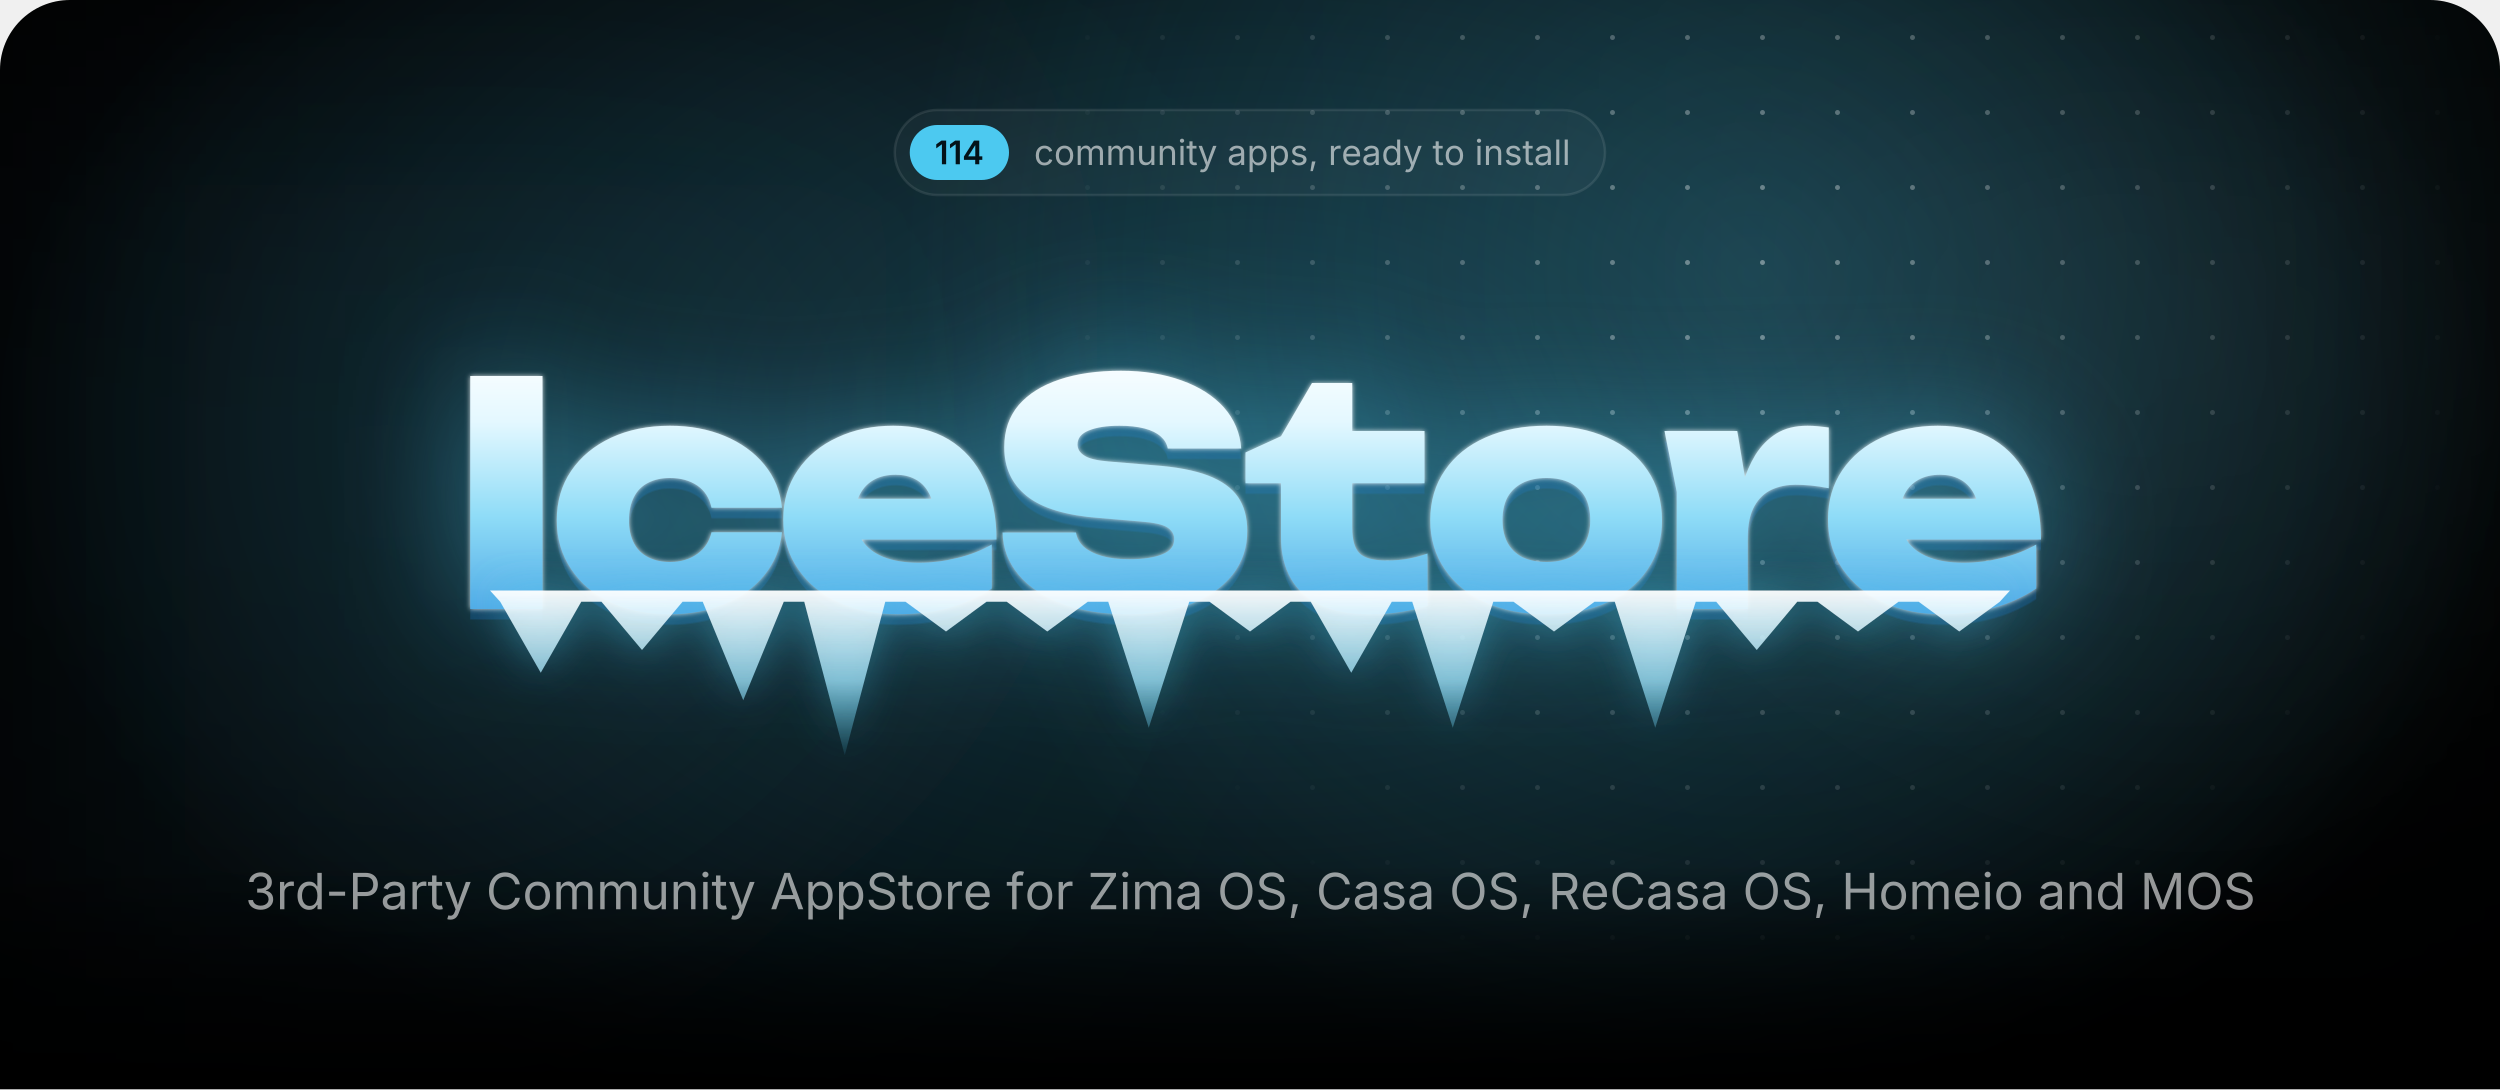
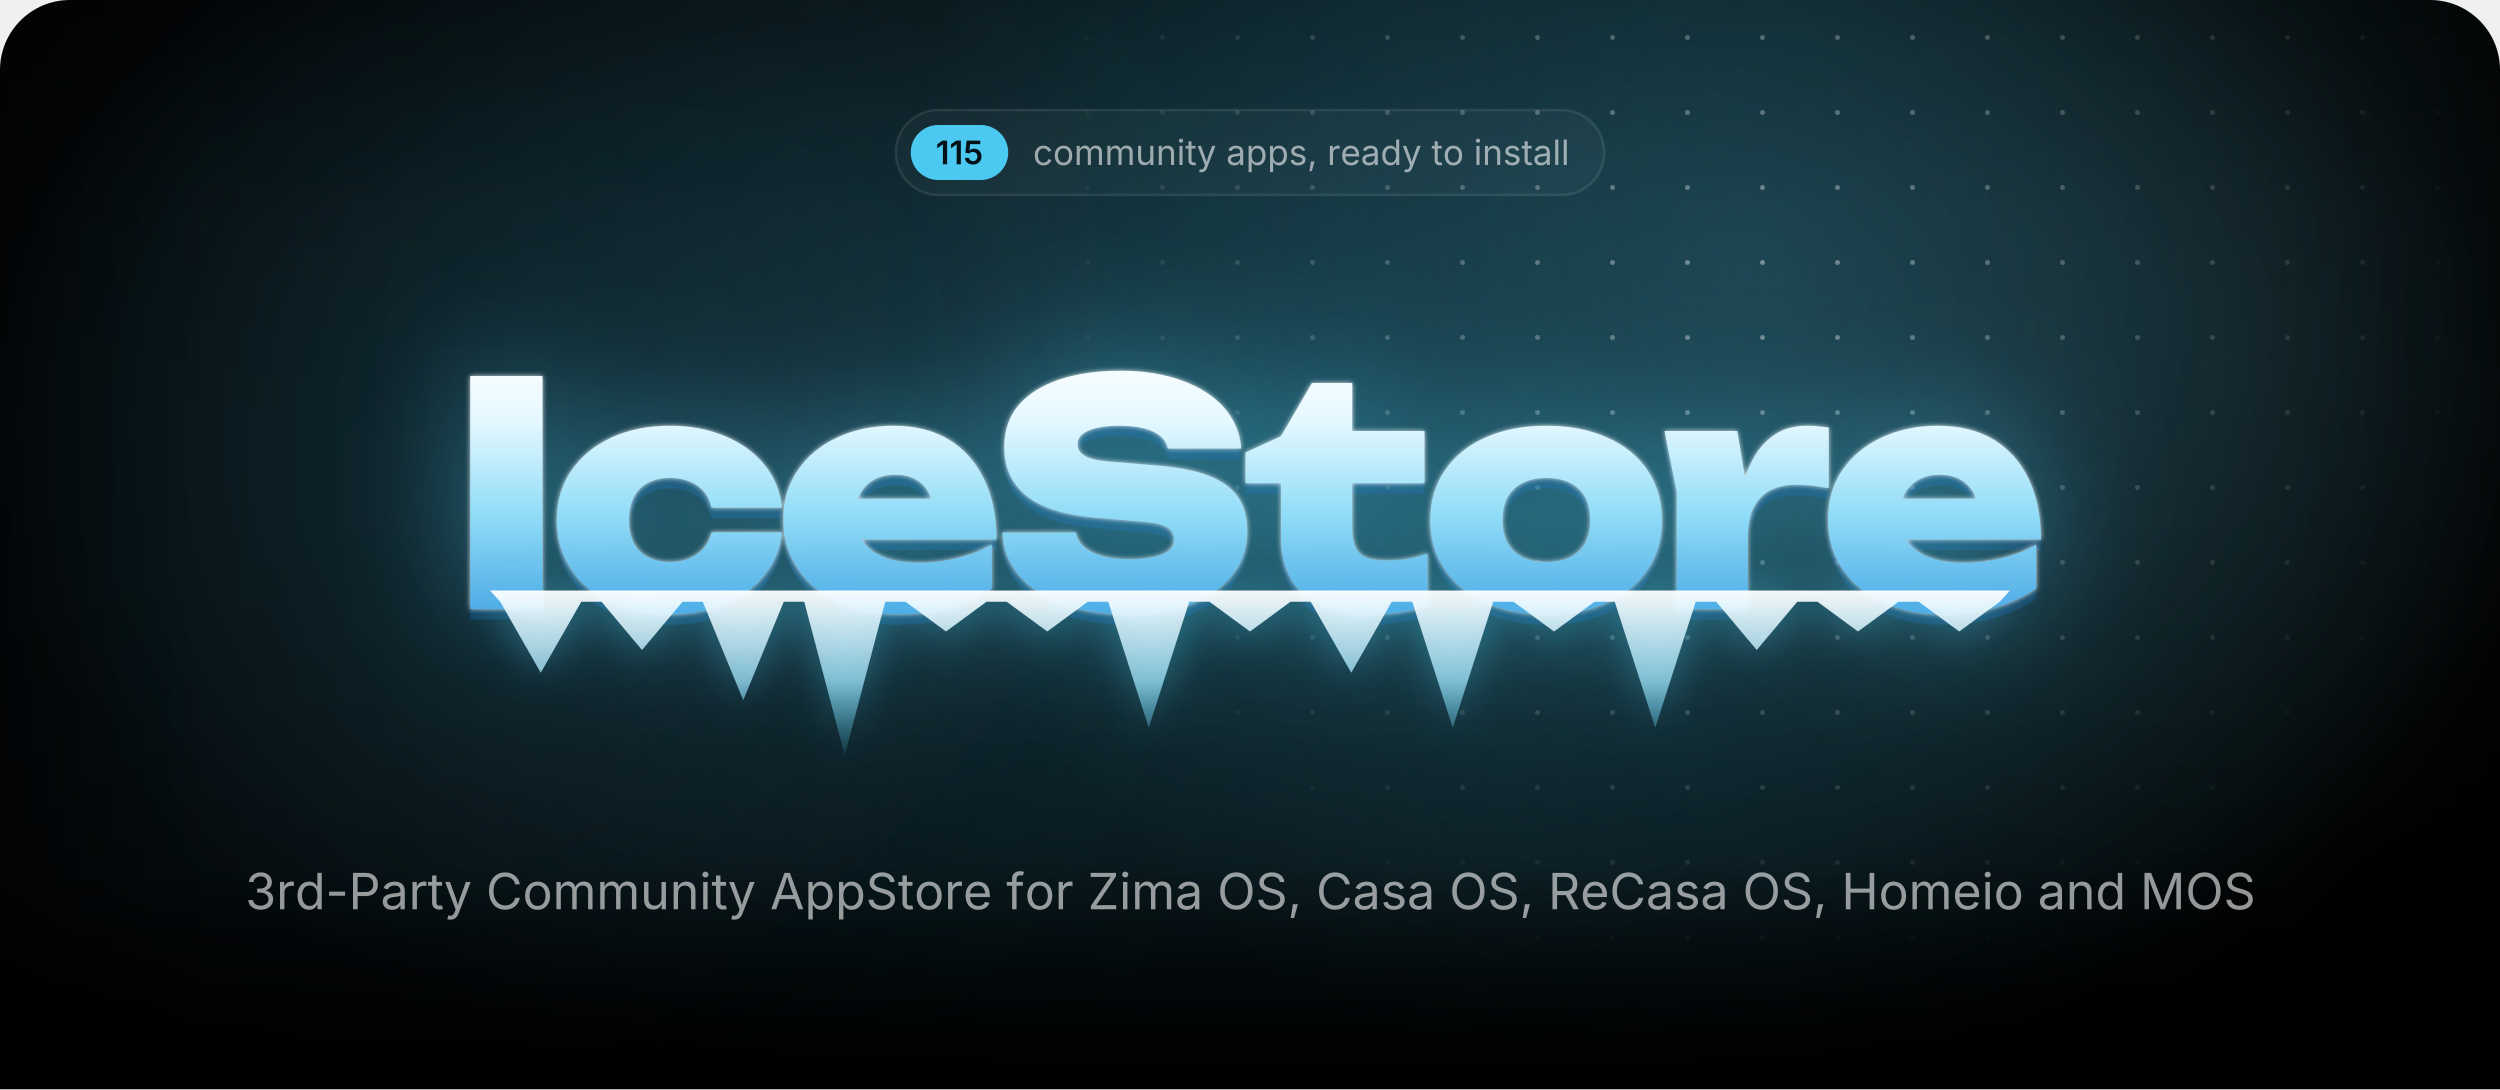
<svg xmlns="http://www.w3.org/2000/svg" width="1000" height="435.7" viewBox="0 0 1000 435.7">
  <style>.blob{transform-box:fill-box;transform-origin:center;animation:drift 22s ease-in-out infinite alternate}.blob+.blob{animation-duration:28s;animation-direction:alternate-reverse}@keyframes drift{to{transform:translate(180px,60px) scale(1.2)}}.spot{animation:spot 18s ease-in-out infinite alternate}@keyframes spot{to{transform:translate(-420px,40px)}}.gl{animation:gl 6s ease-in-out infinite}@keyframes gl{0%,35%{transform:translateX(0)}70%,100%{transform:translateX(1741px)}}.sp{transform-box:fill-box;transform-origin:center;opacity:0;animation:tw 3.2s ease-in-out infinite}@keyframes tw{0%,100%{opacity:0;transform:scale(.3) rotate(0)}50%{opacity:1;transform:scale(1) rotate(45deg)}}@media(prefers-reduced-motion:reduce){*{animation:none!important}}</style>
  <defs>
    <path id="semi.1342" d="M717 1490V0H452V1252H442L94 1002V1256L421 1490Z" />
-     <path id="semi.1346" d="M107 277V490L740 1490H916V1186H809L380 509V497H1264V277ZM816 0V341L821 438V1490H1072V0Z" />
+     <path id="semi.1347" d="M618 -20Q472 -20 358 34Q243 89 176 185Q109 281 105 404H365Q368 343 403 296Q438 250 494 224Q550 197 618 197Q698 197 760 234Q821 270 856 334Q892 399 892 483Q892 568 856 634Q819 700 756 738Q692 775 610 775Q542 775 478 750Q413 724 375 683L133 722L211 1490H1073V1266H432L390 870H398Q440 919 516 950Q591 982 681 982Q782 982 868 946Q954 909 1018 842Q1081 776 1116 686Q1151 596 1151 489Q1151 341 1083 226Q1015 112 895 46Q775 -20 618 -20Z" />
    <path id="regular.586" d="M613 -24Q461 -24 346 48Q232 120 168 250Q104 380 104 552Q104 727 168 858Q232 988 346 1060Q461 1132 613 1132Q694 1132 766 1111Q838 1090 898 1050Q957 1011 1000 954Q1043 896 1066 823L893 774Q881 817 856 853Q831 889 796 916Q760 942 714 956Q668 971 613 971Q501 971 429 912Q357 854 322 759Q287 664 287 552Q287 442 322 348Q357 253 429 195Q501 137 613 137Q669 137 716 152Q763 167 800 194Q836 222 861 260Q886 298 898 343L1070 294Q1048 219 1004 160Q961 102 901 60Q841 19 768 -2Q695 -24 613 -24Z" />
    <path id="regular.790" d="M613 -24Q461 -24 346 48Q232 120 168 250Q104 380 104 552Q104 727 168 858Q232 988 346 1060Q461 1132 613 1132Q766 1132 881 1060Q996 988 1060 858Q1124 727 1124 552Q1124 380 1060 250Q996 120 881 48Q766 -24 613 -24ZM613 137Q726 137 799 195Q872 253 907 348Q942 442 942 552Q942 663 907 758Q872 854 799 912Q726 971 613 971Q501 971 429 912Q357 854 322 759Q287 664 287 552Q287 442 322 348Q357 253 429 195Q501 137 613 137Z" />
    <path id="regular.766" d="M158 0V1118H333L334 868H320Q343 959 392 1018Q442 1078 508 1108Q575 1138 647 1138Q769 1138 844 1063Q920 988 942 866H918Q938 950 991 1011Q1044 1072 1120 1105Q1195 1138 1284 1138Q1381 1138 1461 1096Q1541 1054 1588 969Q1636 884 1636 754V0H1456V749Q1456 870 1388 922Q1320 974 1230 974Q1155 974 1100 942Q1046 911 1016 856Q987 801 987 730V0H807V767Q807 860 745 917Q683 974 588 974Q523 974 466 944Q408 913 373 853Q338 793 338 704V0Z" />
    <path id="regular.915" d="M537 -14Q424 -14 338 32Q253 79 206 173Q158 267 158 408V1118H338V423Q338 294 406 221Q474 148 591 148Q671 148 734 183Q798 218 835 286Q872 353 872 448V1118H1053V0H879V271H903Q851 114 756 50Q660 -14 537 -14Z" />
    <path id="regular.773" d="M338 670V0H158V1118H331L332 847H307Q358 1002 452 1067Q547 1132 674 1132Q787 1132 872 1086Q957 1039 1004 946Q1052 852 1052 710V0H872V695Q872 824 804 897Q737 970 620 970Q540 970 476 935Q412 900 375 833Q338 766 338 670Z" />
    <path id="regular.689" d="M158 0V1118H338V0ZM249 1301Q198 1301 161 1336Q124 1371 124 1420Q124 1470 161 1504Q198 1539 249 1539Q301 1539 338 1504Q375 1470 375 1420Q375 1371 338 1336Q301 1301 249 1301Z" />
    <path id="regular.889" d="M598 1118V964H20V1118ZM188 1384H368V290Q368 215 398 180Q429 146 500 146Q517 146 544 150Q570 154 592 158L629 6Q601 -4 566 -9Q530 -14 495 -14Q350 -14 269 62Q188 139 188 276Z" />
    <path id="regular.998" d="M140 -405 186 -249 205 -254Q260 -268 305 -262Q350 -255 386 -217Q422 -179 449 -99L481 -6L54 1118H251L489 455Q527 351 553 249Q579 147 608 51H542Q571 147 598 250Q624 352 661 455L901 1118H1097L606 -167Q572 -256 524 -314Q477 -371 414 -398Q351 -426 272 -426Q224 -426 189 -419Q154 -412 140 -405Z" />
    <path id="regular.507" d="M471 -26Q365 -26 278 14Q192 54 141 131Q90 208 90 318Q90 414 128 474Q166 534 230 568Q293 603 370 620Q447 637 525 647Q625 660 688 667Q751 674 782 691Q812 708 812 749V755Q812 825 786 874Q760 922 708 948Q656 974 578 974Q498 974 441 949Q384 924 348 886Q313 849 295 810L122 867Q165 969 238 1026Q311 1084 399 1108Q487 1132 573 1132Q629 1132 700 1118Q772 1105 838 1065Q905 1025 948 946Q992 868 992 737V0H815V152H803Q784 113 742 72Q700 30 633 2Q566 -26 471 -26ZM502 133Q602 133 671 172Q740 211 776 274Q812 336 812 404V559Q801 546 764 536Q727 525 680 517Q632 509 588 504Q543 498 517 495Q452 487 396 468Q339 448 305 410Q271 373 271 309Q271 251 301 212Q331 173 383 153Q435 133 502 133Z" />
    <path id="regular.843" d="M158 -418V1118H332V939H352Q371 969 405 1014Q439 1060 503 1096Q567 1132 676 1132Q816 1132 922 1062Q1029 992 1090 862Q1150 733 1150 556Q1150 378 1090 248Q1030 118 924 47Q817 -24 677 -24Q571 -24 506 12Q441 49 406 96Q371 142 352 173H338V-418ZM650 137Q755 137 826 194Q896 250 932 346Q967 441 967 558Q967 674 932 768Q897 861 826 916Q756 971 650 971Q547 971 477 919Q407 867 372 774Q336 682 336 558Q336 434 372 339Q408 244 478 190Q549 137 650 137Z" />
    <path id="regular.871" d="M538 -24Q423 -24 334 10Q244 43 186 109Q128 175 108 271L279 312Q303 220 370 177Q436 134 536 134Q653 134 722 184Q792 234 792 303Q792 361 752 400Q711 438 628 457L442 501Q290 537 216 612Q142 688 142 806Q142 902 196 976Q250 1049 344 1090Q437 1132 556 1132Q671 1132 752 1098Q832 1063 882 1002Q933 942 958 863L795 821Q772 881 718 930Q665 979 557 979Q457 979 390 933Q324 887 324 817Q324 755 369 718Q414 680 512 657L681 617Q833 581 906 506Q979 430 979 315Q979 217 924 140Q868 64 768 20Q669 -24 538 -24Z" />
    <path id="regular.1501" d="M128 -359 216 208H422L266 -359Z" />
    <path id="regular.852" d="M158 0V1118H332V946H344Q375 1031 454 1082Q534 1134 634 1134Q654 1134 682 1133Q709 1132 725 1131V950Q717 952 685 956Q653 960 617 960Q537 960 474 926Q410 893 374 834Q338 776 338 700V0Z" />
    <path id="regular.614" d="M628 -24Q466 -24 348 48Q231 120 168 249Q104 378 104 550Q104 722 166 853Q228 984 342 1058Q455 1132 607 1132Q696 1132 782 1102Q869 1073 940 1008Q1010 942 1052 835Q1094 728 1094 573V498H226V650H997L913 594Q913 704 878 790Q844 875 776 924Q708 972 607 972Q506 972 434 922Q362 873 324 794Q286 714 286 623V522Q286 398 329 312Q372 225 450 180Q527 136 629 136Q695 136 749 155Q803 174 842 212Q881 251 902 308L1076 260Q1050 176 988 112Q926 48 834 12Q743 -24 628 -24Z" />
    <path id="regular.597" d="M577 -24Q438 -24 331 47Q224 118 164 248Q104 378 104 556Q104 733 164 862Q225 992 332 1062Q439 1132 578 1132Q687 1132 751 1096Q815 1060 850 1014Q884 969 902 939H916V1490H1096V0H922V173H902Q884 142 848 96Q813 49 748 12Q684 -24 577 -24ZM604 137Q706 137 776 190Q846 244 882 339Q918 434 918 558Q918 682 882 774Q847 867 777 919Q707 971 604 971Q498 971 428 916Q357 861 322 768Q287 674 287 558Q287 441 322 346Q358 250 429 194Q500 137 604 137Z" />
    <path id="regular.736" d="M338 1490V0H158V1490Z" />
    <path id="regular.1345" d="M635 -20Q489 -20 376 30Q263 80 196 169Q130 258 125 376H317Q323 305 366 254Q408 202 478 174Q547 147 632 147Q726 147 798 180Q871 212 913 271Q955 330 955 407Q955 488 914 550Q874 611 797 646Q720 681 609 681H488V846H609Q696 846 762 878Q829 909 866 966Q903 1023 903 1100Q903 1174 870 1229Q838 1284 778 1314Q718 1345 637 1345Q561 1345 494 1318Q428 1290 386 1239Q343 1188 340 1115H157Q161 1232 227 1321Q293 1410 402 1460Q510 1510 641 1510Q780 1510 880 1454Q981 1398 1035 1307Q1089 1216 1089 1110Q1089 984 1022 896Q956 808 842 774V762Q937 747 1004 698Q1072 649 1108 574Q1143 499 1143 405Q1143 283 1077 187Q1011 91 896 36Q781 -20 635 -20Z" />
    <path id="regular.1459" d="M798 719V553H144V719Z" />
    <path id="regular.375" d="M180 0V1490H690Q864 1490 976 1426Q1089 1363 1144 1256Q1198 1149 1198 1016Q1198 883 1144 775Q1089 667 977 603Q865 539 691 539H330V706H682Q800 706 872 746Q944 787 976 858Q1009 928 1009 1016Q1009 1104 976 1174Q944 1243 872 1283Q799 1323 680 1323H370V0Z" />
    <path id="regular.73" d="M783 -20Q592 -20 442 72Q293 165 208 336Q122 508 122 744Q122 981 208 1152Q293 1324 442 1417Q592 1510 783 1510Q896 1510 996 1477Q1097 1444 1177 1380Q1257 1317 1310 1226Q1364 1136 1384 1021H1194Q1178 1098 1140 1156Q1101 1214 1046 1254Q990 1294 923 1314Q856 1334 783 1334Q649 1334 541 1266Q433 1198 370 1066Q307 935 307 744Q307 554 370 422Q434 291 542 224Q650 156 783 156Q856 156 923 176Q990 197 1046 236Q1101 276 1140 334Q1178 393 1194 469H1384Q1365 355 1312 265Q1258 175 1178 111Q1098 47 998 14Q897 -20 783 -20Z" />
    <path id="regular.2" d="M52 0 593 1490H813L1361 0H1161L845 884Q816 966 778 1088Q739 1211 684 1401H720Q666 1209 626 1084Q587 960 561 884L254 0ZM324 416V582H1089V416Z" />
    <path id="regular.397" d="M657 -26Q496 -26 378 26Q259 78 192 172Q125 265 116 390H311Q319 306 368 252Q417 197 494 170Q570 144 657 144Q758 144 838 177Q919 210 966 270Q1013 330 1013 409Q1013 481 972 526Q932 571 865 600Q798 629 718 651L538 702Q358 753 258 848Q158 943 158 1091Q158 1217 226 1312Q294 1406 410 1458Q526 1510 670 1510Q817 1510 930 1458Q1043 1406 1108 1316Q1174 1227 1178 1114H992Q979 1223 888 1282Q797 1342 664 1342Q568 1342 496 1310Q423 1279 383 1224Q343 1170 343 1100Q343 1022 392 974Q440 927 506 900Q573 874 627 859L776 818Q836 802 908 774Q981 746 1047 700Q1113 653 1156 582Q1198 510 1198 406Q1198 284 1134 186Q1071 88 950 31Q829 -26 657 -26Z" />
    <path id="regular.647" d="M678 1118V964H20V1118ZM240 0V1267Q240 1364 286 1429Q331 1494 404 1527Q477 1560 558 1560Q622 1560 664 1550Q706 1539 726 1530L676 1376Q662 1381 640 1387Q617 1393 579 1393Q496 1393 458 1350Q420 1308 420 1227V0Z" />
    <path id="regular.496" d="M130 0V134L796 1125Q841 1192 892 1260Q943 1327 994 1393L1015 1331Q923 1325 830 1324Q737 1322 645 1322H122V1490H1158V1354L502 379Q454 308 400 237Q347 166 294 97L273 159Q365 165 456 166Q548 168 640 168H1166V0Z" />
    <path id="regular.321" d="M784 -20Q593 -20 444 72Q294 165 208 336Q122 508 122 744Q122 981 208 1152Q294 1324 444 1417Q593 1510 784 1510Q975 1510 1124 1417Q1273 1324 1358 1152Q1444 981 1444 744Q1444 508 1358 336Q1273 165 1124 72Q975 -20 784 -20ZM784 156Q917 156 1024 224Q1132 291 1196 422Q1259 554 1259 744Q1259 936 1196 1068Q1132 1199 1024 1266Q917 1334 784 1334Q650 1334 542 1266Q434 1198 370 1066Q307 935 307 744Q307 554 370 423Q434 292 542 224Q650 156 784 156Z" />
    <path id="regular.384" d="M180 0V1490H690Q864 1490 976 1430Q1089 1371 1144 1267Q1198 1163 1198 1030Q1198 897 1144 795Q1089 693 977 636Q865 578 691 578H286V747H682Q800 747 872 782Q943 816 976 880Q1009 943 1009 1030Q1009 1119 976 1184Q943 1250 871 1286Q799 1323 680 1323H370V0ZM1036 0 676 671H890L1256 0Z" />
    <path id="regular.161" d="M180 0V1490H370V846H1152V1490H1342V0H1152V678H370V0Z" />
    <path id="regular.292" d="M180 0V1490H450L817 550Q830 517 846 468Q863 418 882 360Q900 302 917 244Q934 187 947 138H905Q919 184 936 240Q953 297 972 356Q990 414 1007 465Q1024 516 1037 550L1399 1490H1670V0H1483V851Q1483 897 1484 956Q1484 1015 1486 1080Q1487 1145 1488 1212Q1490 1279 1491 1342H1507Q1486 1273 1462 1202Q1439 1130 1416 1064Q1394 997 1374 942Q1354 887 1340 851L1007 0H842L504 851Q490 886 471 940Q452 993 430 1058Q407 1124 383 1196Q359 1269 334 1342H352Q354 1286 356 1221Q357 1156 358 1090Q359 1023 360 962Q361 900 361 851V0Z" />
    <radialGradient id="glow">
      <stop stop-color="#4cc9f0" stop-opacity=".28" />
      <stop offset="1" stop-color="#4cc9f0" stop-opacity="0" />
    </radialGradient>
    <radialGradient id="cur">
      <stop stop-color="#4cc9f0" stop-opacity=".2" />
      <stop offset=".65" stop-color="#4cc9f0" stop-opacity="0" />
    </radialGradient>
    <radialGradient id="spot">
      <stop stop-color="#fff" />
      <stop offset="1" stop-color="#000" />
    </radialGradient>
    <pattern id="dots" width="30" height="30" patternUnits="userSpaceOnUse">
      <circle cx="15" cy="15" r="1" fill="#fff" fill-opacity=".4" />
    </pattern>
    <mask id="dm">
      <circle class="spot" cx="700" cy="110" r="300" fill="url(#spot)" />
    </mask>
    <linearGradient id="fade" x2="0" y2="1">
      <stop offset="0.793" stop-color="#fff" />
      <stop offset="1" stop-color="#000" />
    </linearGradient>
    <mask id="bf">
      <rect width="1000" height="435.7" fill="url(#fade)" />
    </mask>
    <filter id="blur" filterUnits="userSpaceOnUse" x="-500" y="-500" width="2000" height="1500">
      <feGaussianBlur stdDeviation="90" />
    </filter>
    <linearGradient id="ice" gradientUnits="userSpaceOnUse" x1="0" y1="138" x2="0" y2="256">
      <stop stop-color="#fff" />
      <stop offset=".26" stop-color="#e4f8ff" />
      <stop offset=".58" stop-color="#8fdcf7" />
      <stop offset="1" stop-color="#3d9be0" />
    </linearGradient>
    <linearGradient id="ig" x2="0" y2="1">
      <stop stop-color="#fff" stop-opacity=".95" />
      <stop offset=".55" stop-color="#9fe3fa" stop-opacity=".75" />
      <stop offset="1" stop-color="#4cc9f0" stop-opacity=".1" />
    </linearGradient>
    <linearGradient id="gl">
      <stop stop-color="#fff" stop-opacity="0" />
      <stop offset=".5" stop-color="#fff" stop-opacity=".95" />
      <stop offset="1" stop-color="#fff" stop-opacity="0" />
    </linearGradient>
    <clipPath id="wc">
      <path d="M188.1 150.4H217V243.6H188.1ZM312.8 212.9Q311.8 222.7 305.7 230.1Q299.7 237.5 289.9 241.6Q280.1 245.7 268 245.7Q254.7 245.7 244.4 241Q234.2 236.3 228.5 227.7Q222.7 219.1 222.7 208.1Q222.7 196.8 228.5 188.3Q234.2 179.9 244.4 175.1Q254.7 170.3 268 170.3Q280.1 170.3 289.9 174.4Q299.7 178.5 305.7 185.8Q311.8 193.2 312.8 203.1H284.6Q283.4 197.3 278.9 194.2Q274.4 191.2 268 191.2Q263 191.2 259.3 193.1Q255.5 195 253.6 198.8Q251.6 202.6 251.6 208.1Q251.6 213.5 253.6 217.3Q255.5 221 259.3 222.9Q263 224.8 268 224.8Q274.4 224.8 278.9 221.6Q283.4 218.3 284.6 212.9ZM359 245.7Q345.9 245.7 335.6 241Q325.2 236.3 319.3 227.7Q313.3 219.1 313.3 207.7Q313.3 196.5 319.1 188.1Q324.9 179.6 334.9 175Q344.9 170.3 357.3 170.3Q370.3 170.3 379.5 175.8Q388.7 181.4 393.6 191.6Q398.6 201.9 398.6 215.8H336.6V199.5H382.2L373.8 205.1Q373.3 200.2 371.3 196.8Q369.4 193.4 366.1 191.7Q362.8 189.9 358.3 189.9Q353.2 189.9 349.6 191.9Q346 193.9 344.1 197.5Q342.1 201 342.1 205.5Q342.1 211.8 344.9 216.2Q347.7 220.5 353.4 222.8Q359.2 225.1 367.6 225.1Q375.3 225.1 382.9 223.2Q390.5 221.4 396.7 217.8V235.4Q389.1 240.4 379.7 243.1Q370.3 245.7 359 245.7ZM401 213H430.4Q430.9 216.3 433.5 218.7Q436.2 221.1 440.8 222.4Q445.4 223.7 451.6 223.7Q460.2 223.7 465 221.7Q469.7 219.8 469.7 215.7Q469.7 212.8 467 211Q464.3 209.2 456.2 208.6L439.8 207.2Q419.7 205.7 410.7 198.4Q401.7 191.2 401.7 178.9Q401.7 168.8 407.5 162Q413.3 155.3 423.8 151.8Q434.2 148.3 448.4 148.3Q462 148.3 472.7 152.2Q483.3 156 489.6 163Q495.8 170.1 496.5 179.4H467.1Q466.6 176.6 464.3 174.6Q462 172.5 457.8 171.4Q453.6 170.3 447.8 170.3Q440.1 170.3 435.5 172.2Q431 174 431 177.8Q431 180.5 433.7 182.2Q436.3 184 443.5 184.6L461.5 186.1Q475 187.1 483.2 190.2Q491.5 193.4 495.2 198.8Q498.9 204.2 498.9 212.4Q498.9 222.4 493 229.9Q487 237.4 476.3 241.6Q465.5 245.7 451.1 245.7Q436.3 245.7 425.1 241.6Q414 237.5 407.6 230.1Q401.3 222.7 401 213ZM498.2 193.3V181L512.4 174.5L524.8 153.2H540.9V172.4H569.8V193.3H540.9V211.1Q540.9 218.3 543.7 221.2Q546.5 224.2 554.7 224.2Q559.8 224.2 563.8 223.4Q567.8 222.6 571 221.4V242.4Q567 243.6 560.9 244.7Q554.9 245.7 548.1 245.7Q536 245.7 528.1 242Q520.2 238.3 516.3 231.3Q512.4 224.4 512.4 214.9V193.3ZM618.5 245.7Q604.7 245.7 594.2 241Q583.8 236.3 578 227.8Q572.1 219.3 572.1 208.1Q572.1 196.6 578 188.1Q583.8 179.6 594.2 175Q604.7 170.3 618.6 170.3Q632.4 170.3 642.8 175Q653.3 179.6 659 188.1Q664.8 196.6 664.8 208.1Q664.8 219.3 659 227.8Q653.3 236.3 642.8 241Q632.4 245.7 618.5 245.7ZM618.6 224.8Q624.2 224.8 628.1 222.9Q632 220.9 634.1 217.1Q636.1 213.3 636.1 208.1Q636.1 202.7 634.1 198.9Q632 195.2 628.1 193.2Q624.2 191.2 618.6 191.2Q613 191.2 609 193.2Q605.1 195.2 603 198.9Q601 202.7 601 208Q601 213.3 603 217.1Q605.1 220.9 609 222.9Q613 224.8 618.6 224.8ZM665.8 172.4H694.9L699.1 197.6V243.6H670.7V196.8ZM731.5 171V195.3Q727.6 194.5 724.3 194.2Q721 193.9 718.2 193.9Q713.1 193.9 708.8 195.8Q704.4 197.8 701.8 202.4Q699.1 207.1 699.1 215.3L693.9 208.8Q695 201.1 696.9 194.2Q698.9 187.3 702.2 181.9Q705.6 176.5 710.6 173.4Q715.6 170.3 723 170.3Q725 170.3 727.1 170.5Q729.2 170.7 731.5 171ZM776.9 245.7Q763.7 245.7 753.4 241Q743.1 236.3 737.1 227.7Q731.2 219.1 731.2 207.7Q731.2 196.5 736.9 188.1Q742.7 179.6 752.7 175Q762.7 170.3 775.1 170.3Q788.2 170.3 797.4 175.8Q806.6 181.4 811.5 191.6Q816.4 201.9 816.4 215.8H754.4V199.5H800L791.7 205.1Q791.2 200.2 789.2 196.8Q787.2 193.4 783.9 191.7Q780.6 189.9 776.1 189.9Q771 189.9 767.4 191.9Q763.8 193.9 761.9 197.5Q760 201 760 205.5Q760 211.8 762.8 216.2Q765.6 220.5 771.3 222.8Q777 225.1 785.5 225.1Q793.2 225.1 800.7 223.2Q808.3 221.4 814.5 217.8V235.4Q807 240.4 797.6 243.1Q788.2 245.7 776.9 245.7Z" />
    </clipPath>
    <filter id="frost" x="-20%" y="-60%" width="140%" height="220%" color-interpolation-filters="sRGB">
      <feGaussianBlur in="SourceAlpha" stdDeviation="1" result="a" />
      <feFlood flood-color="#fff" flood-opacity=".85" />
      <feComposite in2="a" operator="in" result="s1" />
      <feGaussianBlur in="SourceAlpha" stdDeviation="25.2" result="b" />
      <feFlood flood-color="#4cc9f0" flood-opacity=".5" />
      <feComposite in2="b" operator="in" result="s2" />
      <feOffset in="SourceAlpha" dy="4.2" result="c" />
      <feFlood flood-color="#125696" flood-opacity=".4" />
      <feComposite in2="c" operator="in" result="s3" />
      <feMerge>
        <feMergeNode in="s3" />
        <feMergeNode in="s2" />
        <feMergeNode in="s1" />
        <feMergeNode in="SourceGraphic" />
      </feMerge>
    </filter>
    <filter id="drip" x="-10%" y="-60%" width="120%" height="220%">
      <feGaussianBlur in="SourceAlpha" stdDeviation="8.4" result="b" />
      <feFlood flood-color="#4cc9f0" flood-opacity=".45" />
      <feComposite in2="b" operator="in" />
      <feMerge>
        <feMergeNode />
        <feMergeNode in="SourceGraphic" />
      </feMerge>
    </filter>
    <clipPath id="pg">
      <path d="M0,28 A28,28 0 0 1 28,0 H972 A28,28 0 0 1 1000,28 V435.7 A0,0 0 0 1 1000,435.7 H0 A0,0 0 0 1 0,435.7 Z" />
    </clipPath>
  </defs>
  <g clip-path="url(#pg)">
    <rect x="0" y="0" width="1000" height="435.7" rx="0" fill="#000" />
    <g mask="url(#bf)">
      <ellipse cx="500" cy="170" rx="500" ry="310" fill="url(#glow)" />
      <circle class="blob" cx="140" cy="140" r="260" fill="#4cc9f0" fill-opacity=".1" filter="url(#blur)" />
      <circle class="blob" cx="900" cy="40" r="220" fill="#a5e8ff" fill-opacity=".08" filter="url(#blur)" />
      <circle class="spot" cx="700" cy="110" r="520" fill="url(#cur)" />
      <rect width="1000" height="435.7" fill="url(#dots)" mask="url(#dm)" />
    </g>
-     <rect x="357.9" y="44" width="284.1" height="34" rx="17" fill="rgba(255,255,255,.035)" stroke="rgba(255,255,255,.09)" />
-     <rect x="363.9" y="50" width="39.7" height="22" rx="11" fill="#4cc9f0" />
-     <g fill="#031219" transform="translate(373.9,65.7) scale(0.00635,-0.00635)">
+     <rect x="358.3" y="44" width="283.4" height="34" rx="17" fill="rgba(255,255,255,.035)" stroke="rgba(255,255,255,.09)" />
+     <rect x="364.3" y="50" width="39" height="22" rx="11" fill="#4cc9f0" />
+     <g fill="#031219" transform="translate(374.3,65.7) scale(0.00635,-0.00635)">
      <use href="#semi.1342" x="0" />
      <use href="#semi.1342" x="866" />
-       <use href="#semi.1346" x="1732" />
-     </g>
-     <g fill="rgba(255,255,255,.58)" transform="translate(413.6,66) scale(0.00684,-0.00684)">
+       <use href="#semi.1347" x="1732" />
+     </g>
+     <g fill="rgba(255,255,255,.58)" transform="translate(413.2,66) scale(0.00684,-0.00684)">
      <use href="#regular.586" x="0" />
      <use href="#regular.790" x="1170" />
      <use href="#regular.766" x="2398" />
      <use href="#regular.766" x="4192" />
      <use href="#regular.915" x="5986" />
      <use href="#regular.773" x="7197" />
      <use href="#regular.689" x="8407" />
      <use href="#regular.889" x="8903" />
      <use href="#regular.998" x="9573" />
      <use href="#regular.507" x="11300" />
      <use href="#regular.843" x="12450" />
      <use href="#regular.843" x="13704" />
      <use href="#regular.871" x="14958" />
      <use href="#regular.1501" x="16039" />
      <use href="#regular.852" x="17205" />
      <use href="#regular.614" x="17976" />
      <use href="#regular.507" x="19170" />
      <use href="#regular.597" x="20320" />
      <use href="#regular.998" x="21574" />
      <use href="#regular.889" x="23301" />
      <use href="#regular.790" x="23971" />
      <use href="#regular.689" x="25775" />
      <use href="#regular.773" x="26271" />
      <use href="#regular.871" x="27481" />
      <use href="#regular.889" x="28562" />
      <use href="#regular.507" x="29232" />
      <use href="#regular.736" x="30382" />
      <use href="#regular.736" x="30878" />
    </g>
    <g filter="url(#frost)">
      <path fill="url(#ice)" d="M188.1 150.4H217V243.6H188.1ZM312.8 212.9Q311.8 222.7 305.7 230.1Q299.7 237.5 289.9 241.6Q280.1 245.7 268 245.7Q254.7 245.7 244.4 241Q234.2 236.3 228.5 227.7Q222.7 219.1 222.7 208.1Q222.7 196.8 228.5 188.3Q234.2 179.9 244.4 175.1Q254.7 170.3 268 170.3Q280.1 170.3 289.9 174.4Q299.7 178.5 305.7 185.8Q311.8 193.2 312.8 203.1H284.6Q283.4 197.3 278.9 194.2Q274.4 191.2 268 191.2Q263 191.2 259.3 193.1Q255.5 195 253.6 198.8Q251.6 202.6 251.6 208.1Q251.6 213.5 253.6 217.3Q255.5 221 259.3 222.9Q263 224.8 268 224.8Q274.4 224.8 278.9 221.6Q283.4 218.3 284.6 212.9ZM359 245.7Q345.9 245.7 335.6 241Q325.2 236.3 319.3 227.7Q313.3 219.1 313.3 207.7Q313.3 196.5 319.1 188.1Q324.9 179.6 334.9 175Q344.9 170.3 357.3 170.3Q370.3 170.3 379.5 175.8Q388.7 181.4 393.6 191.6Q398.6 201.9 398.6 215.8H336.6V199.5H382.2L373.8 205.1Q373.3 200.2 371.3 196.8Q369.4 193.4 366.1 191.7Q362.8 189.9 358.3 189.9Q353.2 189.9 349.6 191.9Q346 193.9 344.1 197.5Q342.1 201 342.1 205.5Q342.1 211.8 344.9 216.2Q347.7 220.5 353.4 222.8Q359.2 225.1 367.6 225.1Q375.3 225.1 382.9 223.2Q390.5 221.4 396.7 217.8V235.4Q389.1 240.4 379.7 243.1Q370.3 245.7 359 245.7ZM401 213H430.4Q430.9 216.3 433.5 218.7Q436.2 221.1 440.8 222.4Q445.4 223.7 451.6 223.7Q460.2 223.7 465 221.7Q469.7 219.8 469.7 215.7Q469.7 212.8 467 211Q464.3 209.2 456.2 208.6L439.8 207.2Q419.7 205.7 410.7 198.4Q401.7 191.2 401.7 178.9Q401.7 168.8 407.5 162Q413.3 155.3 423.8 151.8Q434.2 148.3 448.4 148.3Q462 148.3 472.7 152.2Q483.3 156 489.6 163Q495.8 170.1 496.5 179.4H467.1Q466.6 176.6 464.3 174.6Q462 172.5 457.8 171.4Q453.6 170.3 447.8 170.3Q440.1 170.3 435.5 172.2Q431 174 431 177.8Q431 180.5 433.7 182.2Q436.3 184 443.5 184.6L461.5 186.1Q475 187.1 483.2 190.2Q491.5 193.4 495.2 198.8Q498.9 204.2 498.9 212.4Q498.9 222.4 493 229.9Q487 237.4 476.3 241.6Q465.5 245.7 451.1 245.7Q436.3 245.7 425.1 241.6Q414 237.5 407.6 230.1Q401.3 222.7 401 213ZM498.2 193.3V181L512.4 174.5L524.8 153.2H540.9V172.4H569.8V193.3H540.9V211.1Q540.9 218.3 543.7 221.2Q546.5 224.2 554.7 224.2Q559.8 224.2 563.8 223.4Q567.8 222.6 571 221.4V242.4Q567 243.6 560.9 244.7Q554.9 245.7 548.1 245.7Q536 245.7 528.1 242Q520.2 238.3 516.3 231.3Q512.4 224.4 512.4 214.9V193.3ZM618.5 245.7Q604.7 245.7 594.2 241Q583.8 236.3 578 227.8Q572.1 219.3 572.1 208.1Q572.1 196.6 578 188.1Q583.8 179.6 594.2 175Q604.7 170.3 618.6 170.3Q632.4 170.3 642.8 175Q653.3 179.6 659 188.1Q664.8 196.6 664.8 208.1Q664.8 219.3 659 227.8Q653.3 236.3 642.8 241Q632.4 245.7 618.5 245.7ZM618.6 224.8Q624.2 224.8 628.1 222.9Q632 220.9 634.1 217.1Q636.1 213.3 636.1 208.1Q636.1 202.7 634.1 198.9Q632 195.2 628.1 193.2Q624.2 191.2 618.6 191.2Q613 191.2 609 193.2Q605.1 195.2 603 198.9Q601 202.7 601 208Q601 213.3 603 217.1Q605.1 220.9 609 222.9Q613 224.8 618.6 224.8ZM665.8 172.4H694.9L699.1 197.6V243.6H670.7V196.8ZM731.5 171V195.3Q727.6 194.5 724.3 194.2Q721 193.9 718.2 193.9Q713.1 193.9 708.8 195.8Q704.4 197.8 701.8 202.4Q699.1 207.1 699.1 215.3L693.9 208.8Q695 201.1 696.9 194.2Q698.9 187.3 702.2 181.9Q705.6 176.5 710.6 173.4Q715.6 170.3 723 170.3Q725 170.3 727.1 170.5Q729.2 170.7 731.5 171ZM776.9 245.7Q763.7 245.7 753.4 241Q743.1 236.3 737.1 227.7Q731.2 219.1 731.2 207.7Q731.2 196.5 736.9 188.1Q742.7 179.6 752.7 175Q762.7 170.3 775.1 170.3Q788.2 170.3 797.4 175.8Q806.6 181.4 811.5 191.6Q816.4 201.9 816.4 215.8H754.4V199.5H800L791.7 205.1Q791.2 200.2 789.2 196.8Q787.2 193.4 783.9 191.7Q780.6 189.9 776.1 189.9Q771 189.9 767.4 191.9Q763.8 193.9 761.9 197.5Q760 201 760 205.5Q760 211.8 762.8 216.2Q765.6 220.5 771.3 222.8Q777 225.1 785.5 225.1Q793.2 225.1 800.7 223.2Q808.3 221.4 814.5 217.8V235.4Q807 240.4 797.6 243.1Q788.2 245.7 776.9 245.7Z" />
    </g>
    <g clip-path="url(#wc)">
      <g class="gl">
        <g transform="translate(52.8,0) skewX(-15)">
          <rect x="-518.9" y="118" width="399.4" height="158" rx="0" fill="url(#gl)" />
        </g>
      </g>
    </g>
    <polygon points="196,236.2 200.1,240.7 216.3,269.1 232.5,240.7 240.6,240.7 256.8,260 273,240.7 281.1,240.7 297.3,280.1 313.5,240.7 321.7,240.7 337.9,302.1 354.1,240.7 362.2,240.7 378.4,252.6 394.6,240.7 402.7,240.7 418.9,252.6 435.1,240.7 443.3,240.7 459.5,291.1 475.7,240.7 483.8,240.7 500,252.6 516.2,240.7 524.3,240.7 540.5,269.1 556.7,240.7 564.9,240.7 581.1,291.1 597.3,240.7 605.4,240.7 621.6,252.6 637.8,240.7 645.9,240.7 662.1,291.1 678.3,240.7 686.5,240.7 702.7,260 718.9,240.7 727,240.7 743.2,252.6 759.4,240.7 767.5,240.7 783.7,252.6 799.9,240.7 804,236.2" fill="url(#ig)" filter="url(#drip)" />
    <polygon class="sp" style="animation-delay:0s" fill="#fff" points="171.4,123.8 173.3,132.5 181.9,134.4 173.3,136.3 171.4,145 169.5,136.3 160.8,134.4 169.5,132.5" />
    <polygon class="sp" style="animation-delay:0.9s" fill="#fff" points="337.8,114.4 339.7,123.1 348.3,125 339.7,126.9 337.8,135.5 335.9,126.9 327.2,125 335.9,123.1" />
    <polygon class="sp" style="animation-delay:1.7s" fill="#fff" points="491.4,109.7 493.3,118.3 501.9,120.2 493.3,122.1 491.4,130.8 489.5,122.1 480.8,120.2 489.5,118.3" />
    <polygon class="sp" style="animation-delay:0.4s" fill="#fff" points="651.4,119.1 653.3,127.8 661.9,129.7 653.3,131.6 651.4,140.2 649.5,131.6 640.8,129.7 649.5,127.8" />
    <polygon class="sp" style="animation-delay:2.2s" fill="#fff" points="824.2,126.2 826.1,134.9 834.7,136.8 826.1,138.7 824.2,147.3 822.3,138.7 813.6,136.8 822.3,134.9" />
    <polygon class="sp" style="animation-delay:1.3s" fill="#fff" points="574.6,277.3 576.5,285.9 585.1,287.8 576.5,289.7 574.6,298.4 572.7,289.7 564,287.8 572.7,285.9" />
    <g fill="rgba(255,255,255,.58)" transform="translate(98.1,363.7) scale(0.00977,-0.00977)">
      <use href="#regular.1345" x="0" />
      <use href="#regular.852" x="1265" />
      <use href="#regular.597" x="2036" />
      <use href="#regular.1459" x="3290" />
      <use href="#regular.375" x="4232" />
      <use href="#regular.507" x="5540" />
      <use href="#regular.852" x="6690" />
      <use href="#regular.889" x="7461" />
      <use href="#regular.998" x="8131" />
      <use href="#regular.73" x="9858" />
      <use href="#regular.790" x="11354" />
      <use href="#regular.766" x="12582" />
      <use href="#regular.766" x="14376" />
      <use href="#regular.915" x="16170" />
      <use href="#regular.773" x="17381" />
      <use href="#regular.689" x="18591" />
      <use href="#regular.889" x="19087" />
      <use href="#regular.998" x="19757" />
      <use href="#regular.2" x="21484" />
      <use href="#regular.843" x="22897" />
      <use href="#regular.843" x="24151" />
      <use href="#regular.397" x="25405" />
      <use href="#regular.889" x="26719" />
      <use href="#regular.790" x="27389" />
      <use href="#regular.852" x="28617" />
      <use href="#regular.614" x="29388" />
      <use href="#regular.647" x="31158" />
      <use href="#regular.790" x="31916" />
      <use href="#regular.852" x="33144" />
      <use href="#regular.496" x="34491" />
      <use href="#regular.689" x="35779" />
      <use href="#regular.766" x="36275" />
      <use href="#regular.507" x="38069" />
      <use href="#regular.321" x="39795" />
      <use href="#regular.397" x="41361" />
      <use href="#regular.1501" x="42675" />
      <use href="#regular.73" x="43841" />
      <use href="#regular.507" x="45337" />
      <use href="#regular.871" x="46487" />
      <use href="#regular.507" x="47568" />
      <use href="#regular.321" x="49294" />
      <use href="#regular.397" x="50860" />
      <use href="#regular.1501" x="52174" />
      <use href="#regular.384" x="53340" />
      <use href="#regular.614" x="54658" />
      <use href="#regular.73" x="55852" />
      <use href="#regular.507" x="57348" />
      <use href="#regular.871" x="58498" />
      <use href="#regular.507" x="59579" />
      <use href="#regular.321" x="61305" />
      <use href="#regular.397" x="62871" />
      <use href="#regular.1501" x="64185" />
      <use href="#regular.161" x="65351" />
      <use href="#regular.790" x="66873" />
      <use href="#regular.766" x="68101" />
      <use href="#regular.614" x="69895" />
      <use href="#regular.689" x="71089" />
      <use href="#regular.790" x="71585" />
      <use href="#regular.507" x="73389" />
      <use href="#regular.773" x="74539" />
      <use href="#regular.597" x="75749" />
      <use href="#regular.292" x="77579" />
      <use href="#regular.321" x="79429" />
      <use href="#regular.397" x="80995" />
    </g>
  </g>
</svg>
